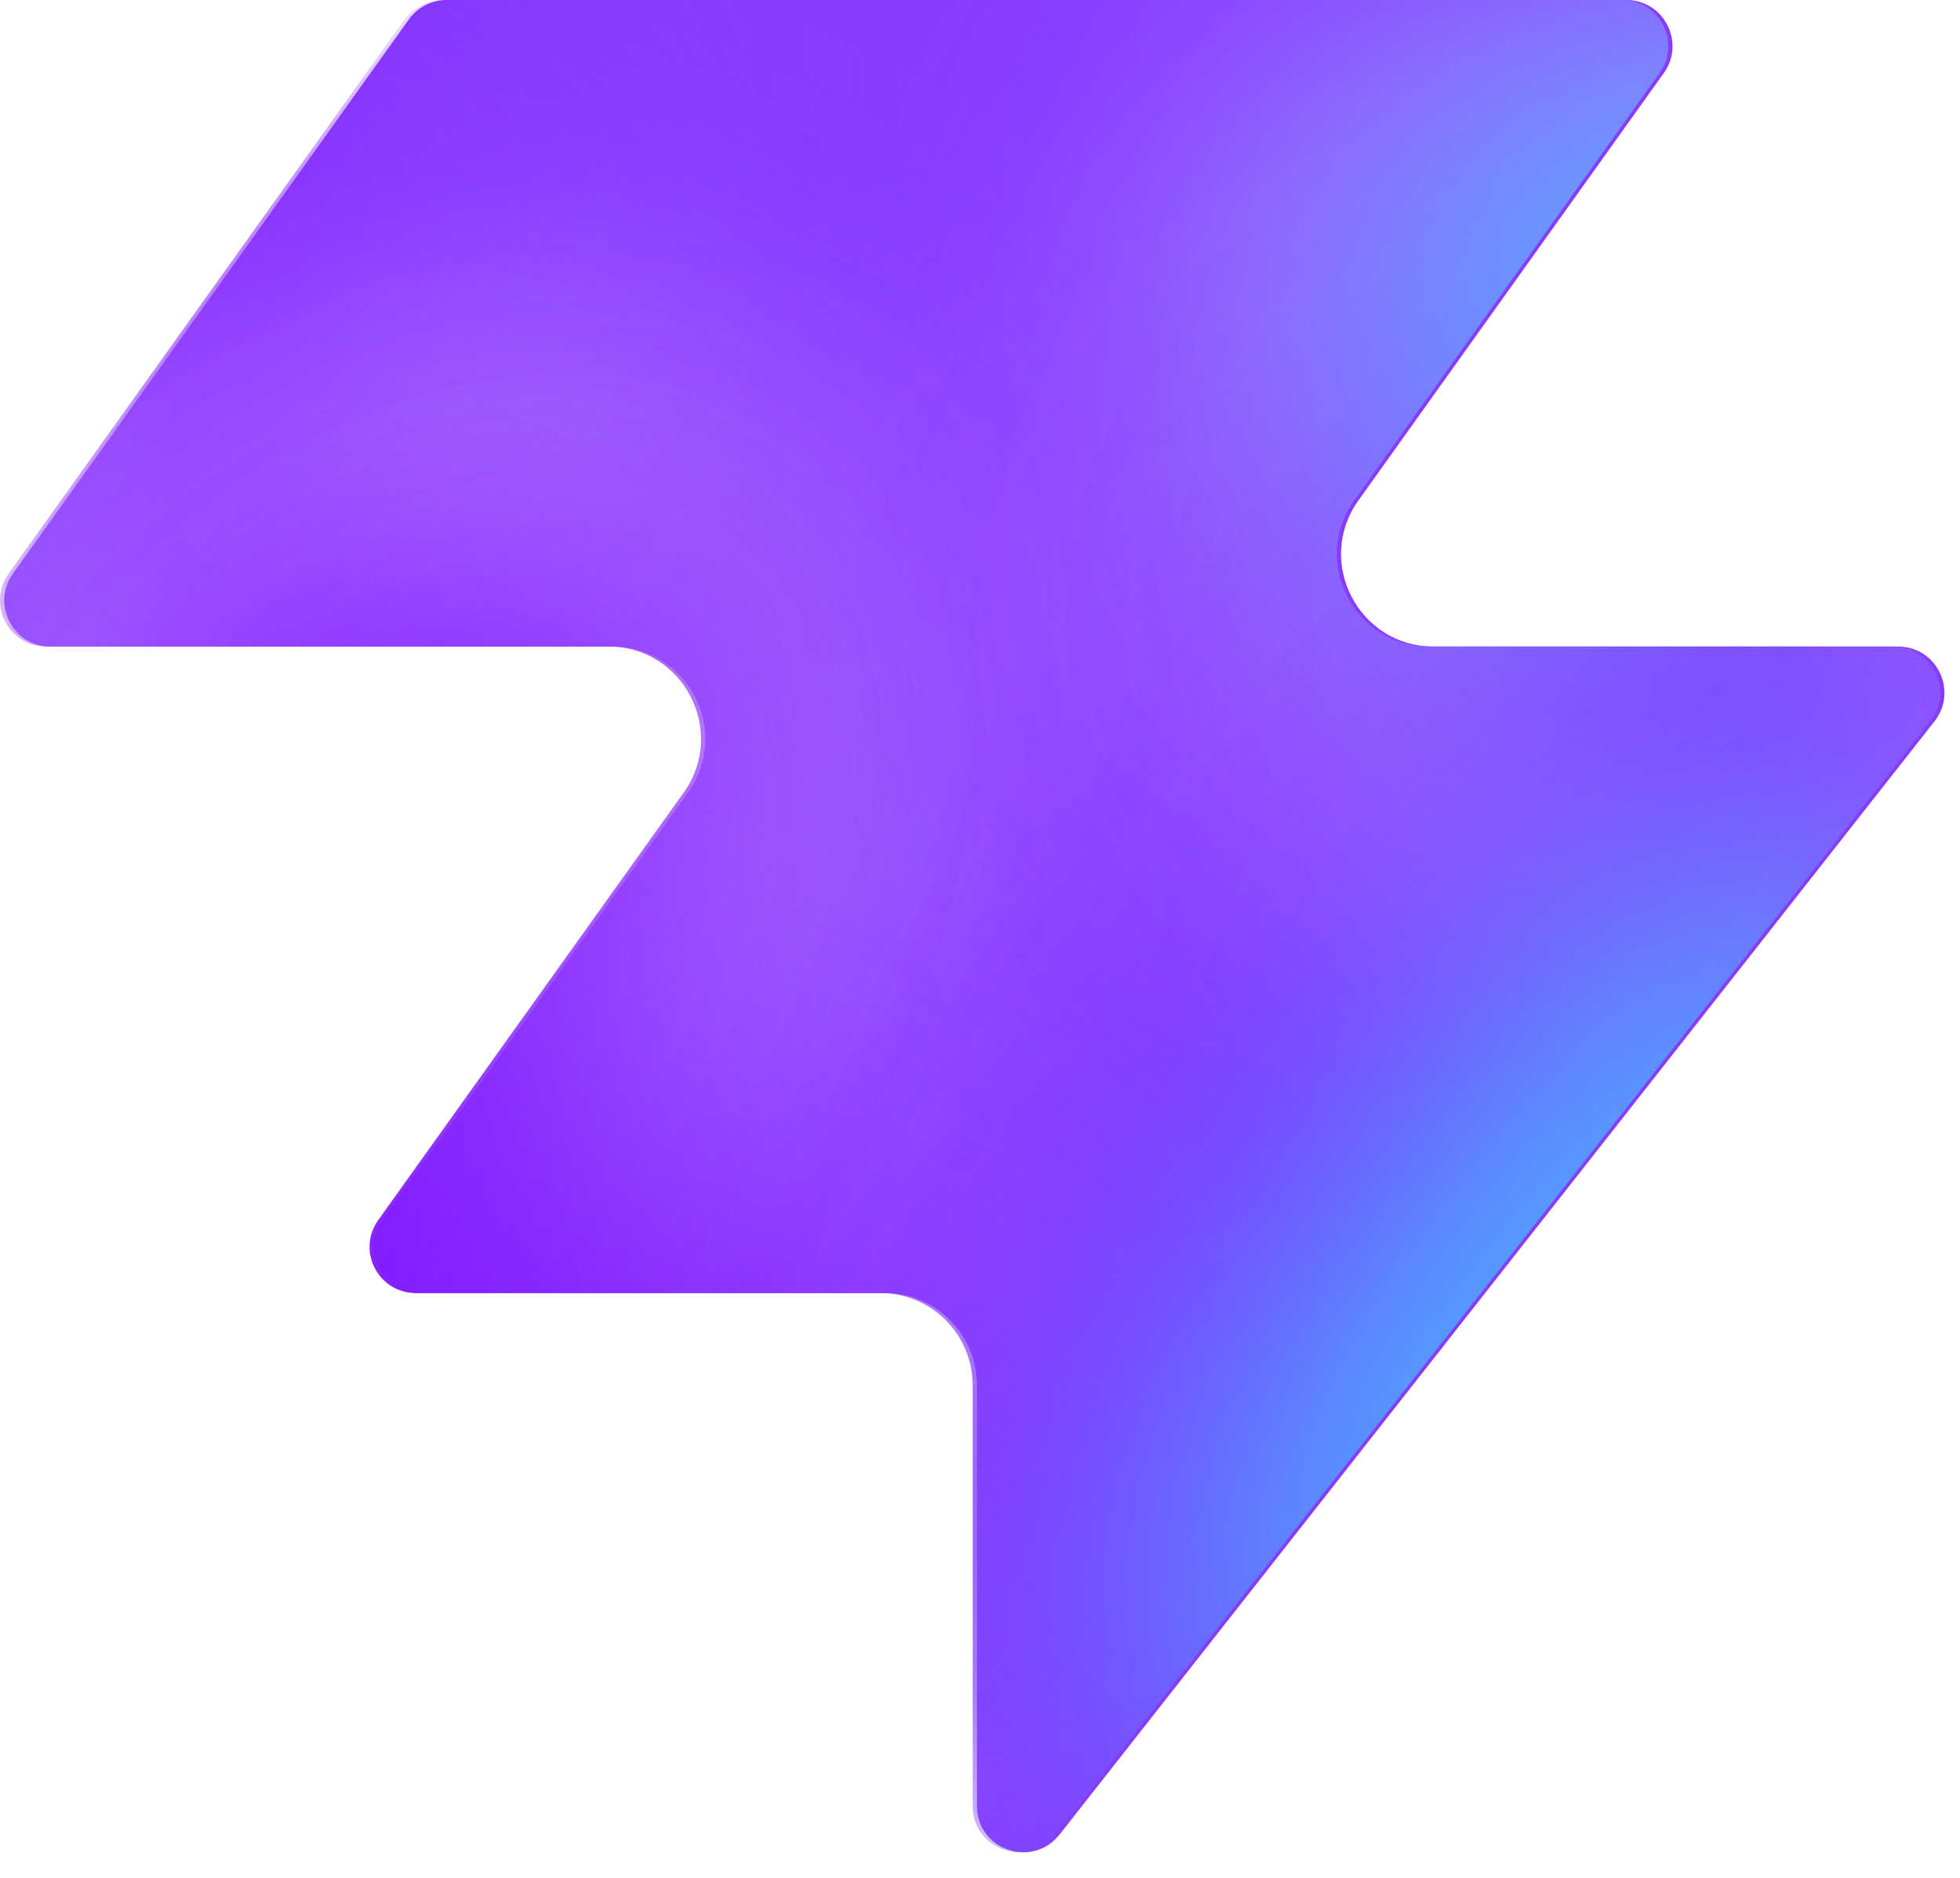
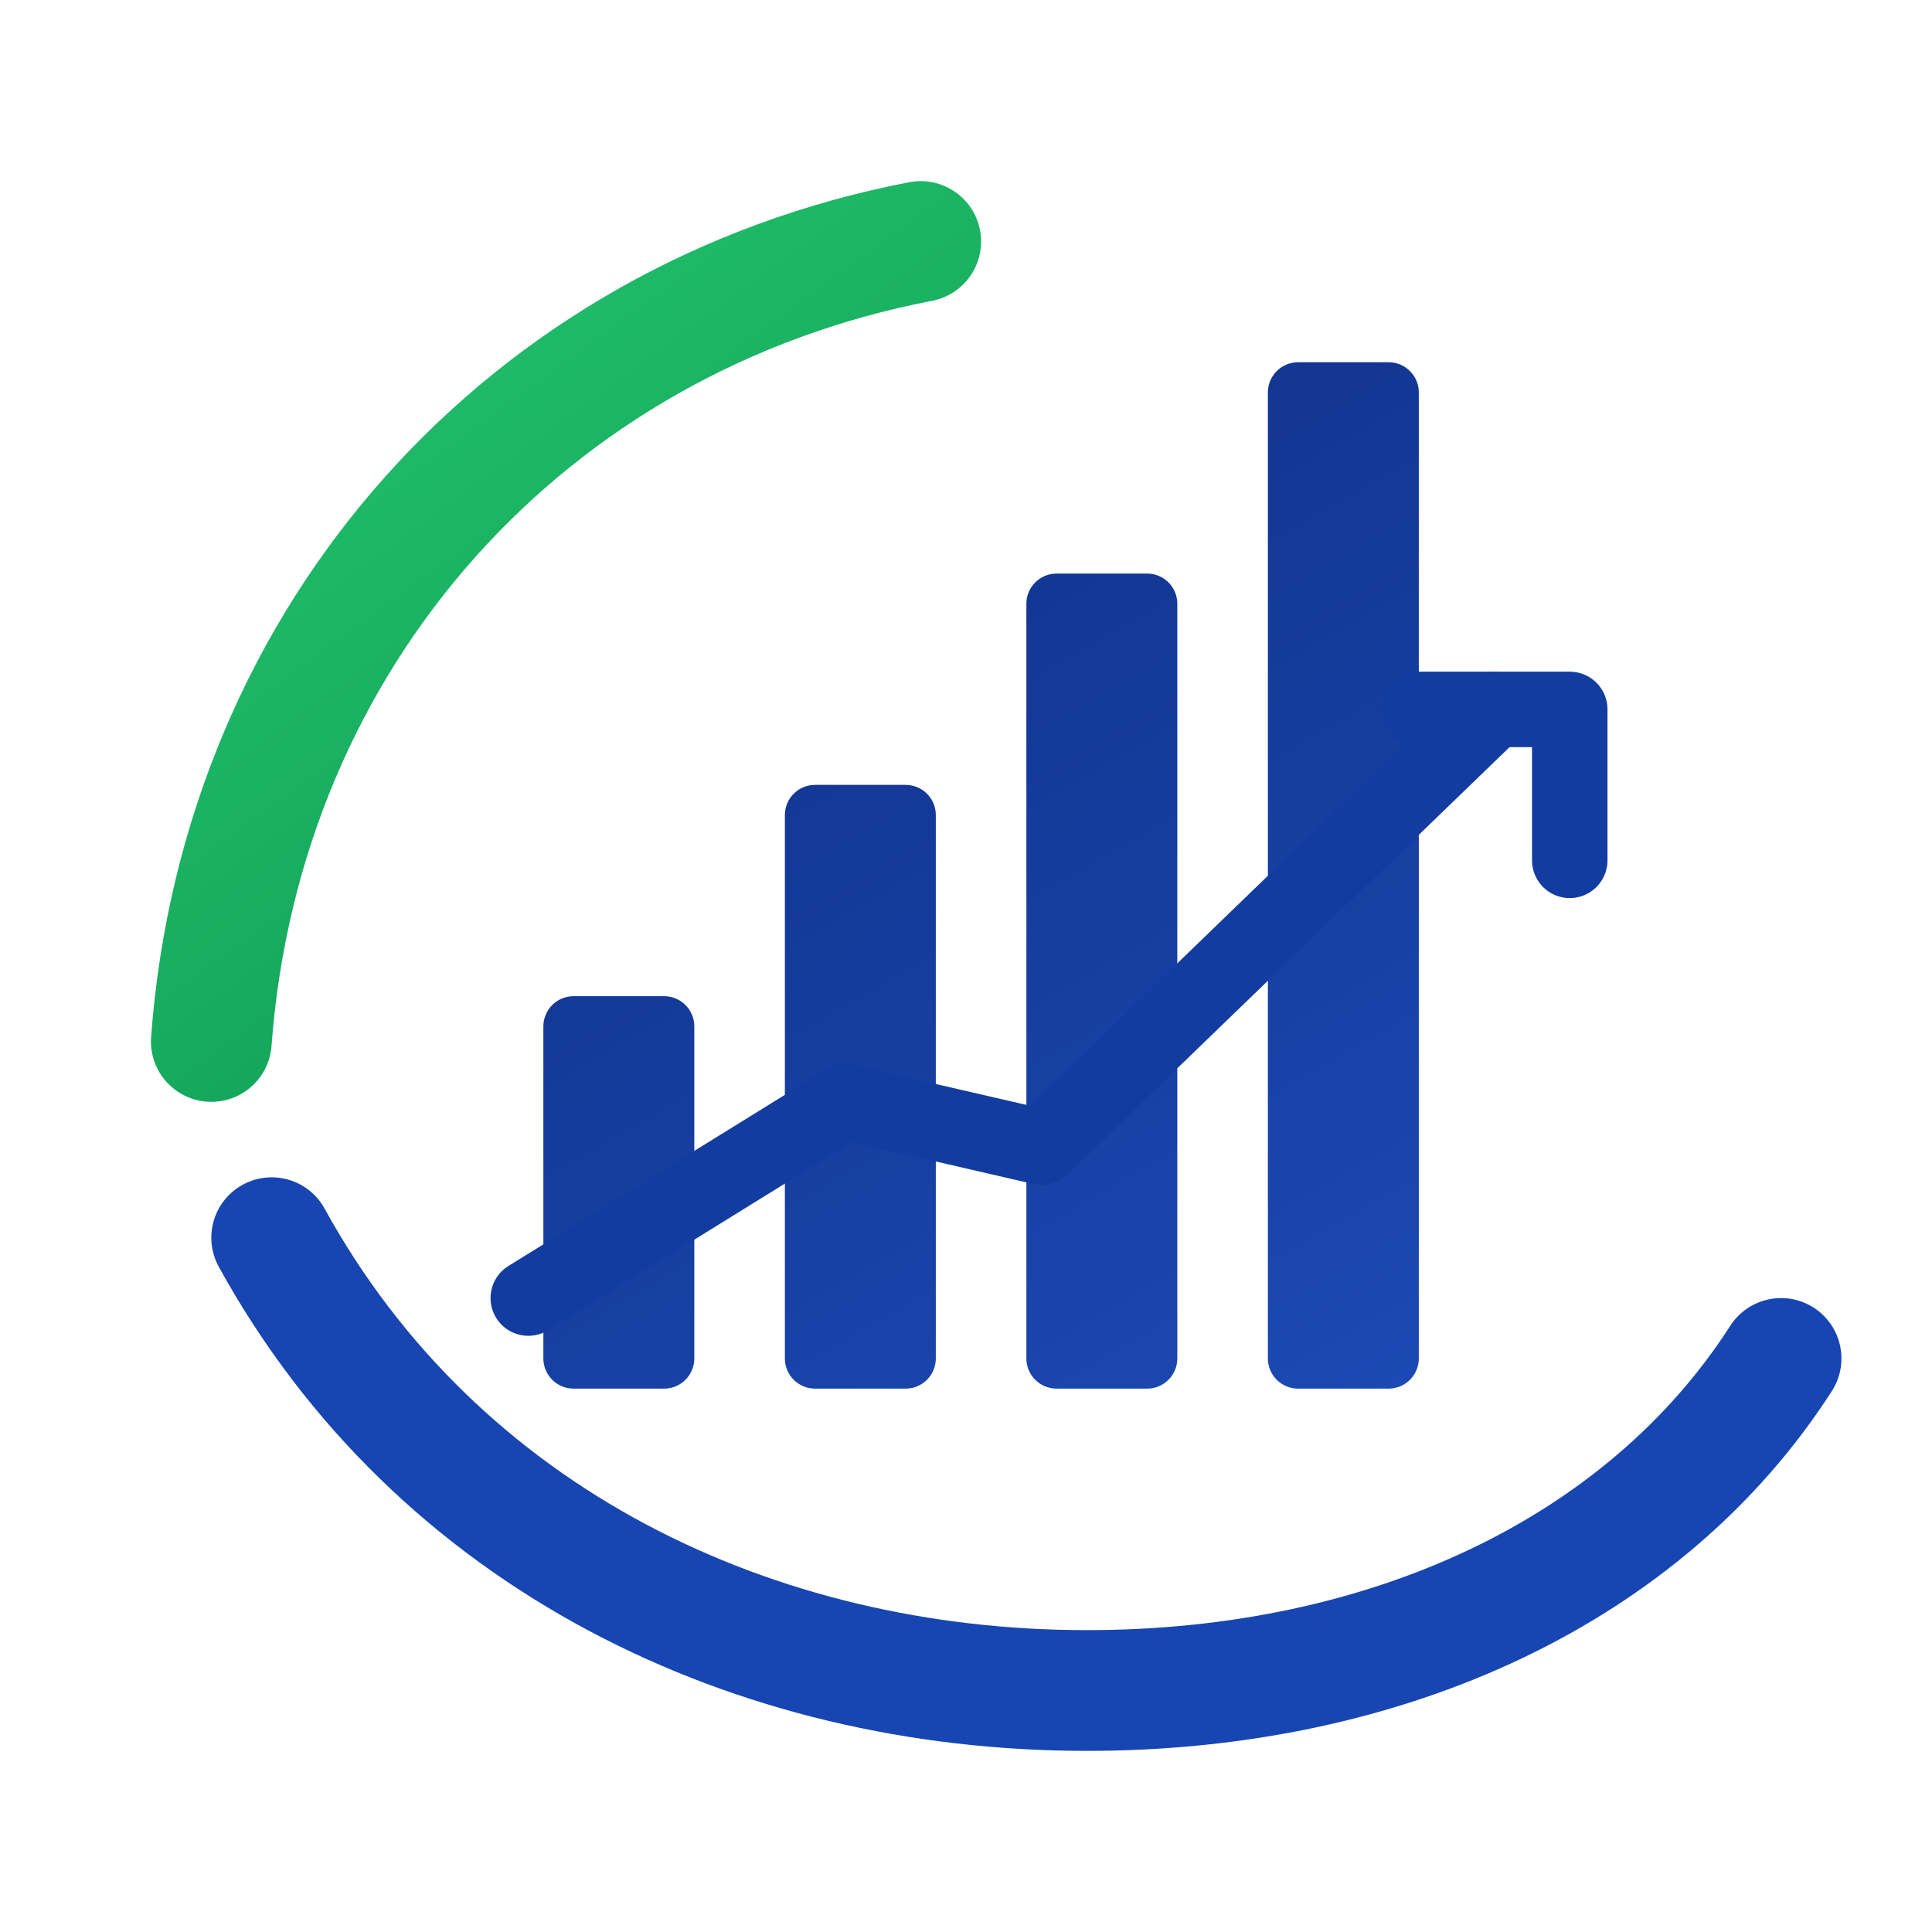
- <svg xmlns="http://www.w3.org/2000/svg" width="48" height="46" fill="none" viewBox="0 0 48 46">
-   <path fill="#863bff" d="M25.946 44.938c-.664.845-2.021.375-2.021-.698V33.937a2.26 2.26 0 0 0-2.262-2.262H10.287c-.92 0-1.456-1.04-.92-1.788l7.48-10.471c1.07-1.497 0-3.578-1.842-3.578H1.237c-.92 0-1.456-1.04-.92-1.788L10.013.474c.214-.297.556-.474.92-.474h28.894c.92 0 1.456 1.04.92 1.788l-7.48 10.471c-1.07 1.498 0 3.579 1.842 3.579h11.377c.943 0 1.473 1.088.89 1.83L25.947 44.94z" style="fill:#863bff;fill:color(display-p3 .525 .23 1);fill-opacity:1" />
-   <mask id="a" width="48" height="46" x="0" y="0" maskUnits="userSpaceOnUse" style="mask-type:alpha">
-     <path fill="#000" d="M25.842 44.938c-.664.844-2.021.375-2.021-.698V33.937a2.26 2.26 0 0 0-2.262-2.262H10.183c-.92 0-1.456-1.04-.92-1.788l7.48-10.471c1.07-1.498 0-3.579-1.842-3.579H1.133c-.92 0-1.456-1.04-.92-1.787L9.91.473c.214-.297.556-.474.92-.474h28.894c.92 0 1.456 1.04.92 1.788l-7.48 10.471c-1.07 1.498 0 3.578 1.842 3.578h11.377c.943 0 1.473 1.088.89 1.832L25.843 44.94z" style="fill:#000;fill-opacity:1" />
-   </mask>
-   <g mask="url(#a)">
-     <g filter="url(#b)">
-       <ellipse cx="5.508" cy="14.704" fill="#ede6ff" rx="5.508" ry="14.704" style="fill:#ede6ff;fill:color(display-p3 .927 .903 1);fill-opacity:1" transform="matrix(.00324 1 1 -.00324 -4.47 31.516)" />
-     </g>
-     <g filter="url(#c)">
-       <ellipse cx="10.399" cy="29.851" fill="#ede6ff" rx="10.399" ry="29.851" style="fill:#ede6ff;fill:color(display-p3 .927 .903 1);fill-opacity:1" transform="matrix(.00324 1 1 -.00324 -39.328 7.883)" />
-     </g>
-     <g filter="url(#d)">
-       <ellipse cx="5.508" cy="30.487" fill="#7e14ff" rx="5.508" ry="30.487" style="fill:#7e14ff;fill:color(display-p3 .492 .077 1);fill-opacity:1" transform="rotate(89.814 -25.913 -14.639)scale(1 -1)" />
-     </g>
-     <g filter="url(#e)">
-       <ellipse cx="5.508" cy="30.599" fill="#7e14ff" rx="5.508" ry="30.599" style="fill:#7e14ff;fill:color(display-p3 .492 .077 1);fill-opacity:1" transform="rotate(89.814 -32.644 -3.334)scale(1 -1)" />
-     </g>
-     <g filter="url(#f)">
-       <ellipse cx="5.508" cy="30.599" fill="#7e14ff" rx="5.508" ry="30.599" style="fill:#7e14ff;fill:color(display-p3 .492 .077 1);fill-opacity:1" transform="matrix(.00324 1 1 -.00324 -34.34 30.47)" />
-     </g>
-     <g filter="url(#g)">
-       <ellipse cx="14.072" cy="22.078" fill="#ede6ff" rx="14.072" ry="22.078" style="fill:#ede6ff;fill:color(display-p3 .927 .903 1);fill-opacity:1" transform="rotate(93.35 24.506 48.493)scale(-1 1)" />
-     </g>
-     <g filter="url(#h)">
-       <ellipse cx="3.47" cy="21.501" fill="#7e14ff" rx="3.47" ry="21.501" style="fill:#7e14ff;fill:color(display-p3 .492 .077 1);fill-opacity:1" transform="rotate(89.009 28.708 47.59)scale(-1 1)" />
-     </g>
-     <g filter="url(#i)">
-       <ellipse cx="3.47" cy="21.501" fill="#7e14ff" rx="3.47" ry="21.501" style="fill:#7e14ff;fill:color(display-p3 .492 .077 1);fill-opacity:1" transform="rotate(89.009 28.708 47.59)scale(-1 1)" />
-     </g>
-     <g filter="url(#j)">
-       <ellipse cx=".387" cy="8.972" fill="#7e14ff" rx="4.407" ry="29.108" style="fill:#7e14ff;fill:color(display-p3 .492 .077 1);fill-opacity:1" transform="rotate(39.51 .387 8.972)" />
-     </g>
-     <g filter="url(#k)">
-       <ellipse cx="47.523" cy="-6.092" fill="#7e14ff" rx="4.407" ry="29.108" style="fill:#7e14ff;fill:color(display-p3 .492 .077 1);fill-opacity:1" transform="rotate(37.892 47.523 -6.092)" />
-     </g>
-     <g filter="url(#l)">
-       <ellipse cx="41.412" cy="6.333" fill="#47bfff" rx="5.971" ry="9.665" style="fill:#47bfff;fill:color(display-p3 .28 .748 1);fill-opacity:1" transform="rotate(37.892 41.412 6.333)" />
-     </g>
-     <g filter="url(#m)">
-       <ellipse cx="-1.879" cy="38.332" fill="#7e14ff" rx="4.407" ry="29.108" style="fill:#7e14ff;fill:color(display-p3 .492 .077 1);fill-opacity:1" transform="rotate(37.892 -1.88 38.332)" />
-     </g>
-     <g filter="url(#n)">
-       <ellipse cx="-1.879" cy="38.332" fill="#7e14ff" rx="4.407" ry="29.108" style="fill:#7e14ff;fill:color(display-p3 .492 .077 1);fill-opacity:1" transform="rotate(37.892 -1.88 38.332)" />
-     </g>
-     <g filter="url(#o)">
-       <ellipse cx="35.651" cy="29.907" fill="#7e14ff" rx="4.407" ry="29.108" style="fill:#7e14ff;fill:color(display-p3 .492 .077 1);fill-opacity:1" transform="rotate(37.892 35.651 29.907)" />
-     </g>
-     <g filter="url(#p)">
-       <ellipse cx="38.418" cy="32.4" fill="#47bfff" rx="5.971" ry="15.297" style="fill:#47bfff;fill:color(display-p3 .28 .748 1);fill-opacity:1" transform="rotate(37.892 38.418 32.4)" />
-     </g>
-   </g>
+ <svg xmlns="http://www.w3.org/2000/svg" width="128" height="128" viewBox="0 0 128 128" fill="none">
  <defs>
-     <filter id="b" width="60.045" height="41.654" x="-19.77" y="16.149" color-interpolation-filters="sRGB" filterUnits="userSpaceOnUse">
-       <feFlood flood-opacity="0" result="BackgroundImageFix" />
-       <feBlend in="SourceGraphic" in2="BackgroundImageFix" result="shape" />
-       <feGaussianBlur result="effect1_foregroundBlur_2002_17158" stdDeviation="7.659" />
-     </filter>
-     <filter id="c" width="90.34" height="51.437" x="-54.613" y="-7.533" color-interpolation-filters="sRGB" filterUnits="userSpaceOnUse">
-       <feFlood flood-opacity="0" result="BackgroundImageFix" />
-       <feBlend in="SourceGraphic" in2="BackgroundImageFix" result="shape" />
-       <feGaussianBlur result="effect1_foregroundBlur_2002_17158" stdDeviation="7.659" />
-     </filter>
-     <filter id="d" width="79.355" height="29.4" x="-49.64" y="2.03" color-interpolation-filters="sRGB" filterUnits="userSpaceOnUse">
-       <feFlood flood-opacity="0" result="BackgroundImageFix" />
-       <feBlend in="SourceGraphic" in2="BackgroundImageFix" result="shape" />
-       <feGaussianBlur result="effect1_foregroundBlur_2002_17158" stdDeviation="4.596" />
-     </filter>
-     <filter id="e" width="79.579" height="29.4" x="-45.045" y="20.029" color-interpolation-filters="sRGB" filterUnits="userSpaceOnUse">
-       <feFlood flood-opacity="0" result="BackgroundImageFix" />
-       <feBlend in="SourceGraphic" in2="BackgroundImageFix" result="shape" />
-       <feGaussianBlur result="effect1_foregroundBlur_2002_17158" stdDeviation="4.596" />
-     </filter>
-     <filter id="f" width="79.579" height="29.4" x="-43.513" y="21.178" color-interpolation-filters="sRGB" filterUnits="userSpaceOnUse">
-       <feFlood flood-opacity="0" result="BackgroundImageFix" />
-       <feBlend in="SourceGraphic" in2="BackgroundImageFix" result="shape" />
-       <feGaussianBlur result="effect1_foregroundBlur_2002_17158" stdDeviation="4.596" />
-     </filter>
-     <filter id="g" width="74.749" height="58.852" x="15.756" y="-17.901" color-interpolation-filters="sRGB" filterUnits="userSpaceOnUse">
-       <feFlood flood-opacity="0" result="BackgroundImageFix" />
-       <feBlend in="SourceGraphic" in2="BackgroundImageFix" result="shape" />
-       <feGaussianBlur result="effect1_foregroundBlur_2002_17158" stdDeviation="7.659" />
-     </filter>
-     <filter id="h" width="61.377" height="25.362" x="23.548" y="2.284" color-interpolation-filters="sRGB" filterUnits="userSpaceOnUse">
-       <feFlood flood-opacity="0" result="BackgroundImageFix" />
-       <feBlend in="SourceGraphic" in2="BackgroundImageFix" result="shape" />
-       <feGaussianBlur result="effect1_foregroundBlur_2002_17158" stdDeviation="4.596" />
-     </filter>
-     <filter id="i" width="61.377" height="25.362" x="23.548" y="2.284" color-interpolation-filters="sRGB" filterUnits="userSpaceOnUse">
-       <feFlood flood-opacity="0" result="BackgroundImageFix" />
-       <feBlend in="SourceGraphic" in2="BackgroundImageFix" result="shape" />
-       <feGaussianBlur result="effect1_foregroundBlur_2002_17158" stdDeviation="4.596" />
-     </filter>
-     <filter id="j" width="56.045" height="63.649" x="-27.636" y="-22.853" color-interpolation-filters="sRGB" filterUnits="userSpaceOnUse">
-       <feFlood flood-opacity="0" result="BackgroundImageFix" />
-       <feBlend in="SourceGraphic" in2="BackgroundImageFix" result="shape" />
-       <feGaussianBlur result="effect1_foregroundBlur_2002_17158" stdDeviation="4.596" />
-     </filter>
-     <filter id="k" width="54.814" height="64.646" x="20.116" y="-38.415" color-interpolation-filters="sRGB" filterUnits="userSpaceOnUse">
-       <feFlood flood-opacity="0" result="BackgroundImageFix" />
-       <feBlend in="SourceGraphic" in2="BackgroundImageFix" result="shape" />
-       <feGaussianBlur result="effect1_foregroundBlur_2002_17158" stdDeviation="4.596" />
-     </filter>
-     <filter id="l" width="33.541" height="35.313" x="24.641" y="-11.323" color-interpolation-filters="sRGB" filterUnits="userSpaceOnUse">
-       <feFlood flood-opacity="0" result="BackgroundImageFix" />
-       <feBlend in="SourceGraphic" in2="BackgroundImageFix" result="shape" />
-       <feGaussianBlur result="effect1_foregroundBlur_2002_17158" stdDeviation="4.596" />
-     </filter>
-     <filter id="m" width="54.814" height="64.646" x="-29.286" y="6.009" color-interpolation-filters="sRGB" filterUnits="userSpaceOnUse">
-       <feFlood flood-opacity="0" result="BackgroundImageFix" />
-       <feBlend in="SourceGraphic" in2="BackgroundImageFix" result="shape" />
-       <feGaussianBlur result="effect1_foregroundBlur_2002_17158" stdDeviation="4.596" />
-     </filter>
-     <filter id="n" width="54.814" height="64.646" x="-29.286" y="6.009" color-interpolation-filters="sRGB" filterUnits="userSpaceOnUse">
-       <feFlood flood-opacity="0" result="BackgroundImageFix" />
-       <feBlend in="SourceGraphic" in2="BackgroundImageFix" result="shape" />
-       <feGaussianBlur result="effect1_foregroundBlur_2002_17158" stdDeviation="4.596" />
-     </filter>
-     <filter id="o" width="54.814" height="64.646" x="8.244" y="-2.416" color-interpolation-filters="sRGB" filterUnits="userSpaceOnUse">
-       <feFlood flood-opacity="0" result="BackgroundImageFix" />
-       <feBlend in="SourceGraphic" in2="BackgroundImageFix" result="shape" />
-       <feGaussianBlur result="effect1_foregroundBlur_2002_17158" stdDeviation="4.596" />
-     </filter>
-     <filter id="p" width="39.409" height="43.623" x="18.713" y="10.588" color-interpolation-filters="sRGB" filterUnits="userSpaceOnUse">
-       <feFlood flood-opacity="0" result="BackgroundImageFix" />
-       <feBlend in="SourceGraphic" in2="BackgroundImageFix" result="shape" />
-       <feGaussianBlur result="effect1_foregroundBlur_2002_17158" stdDeviation="4.596" />
-     </filter>
+     <linearGradient id="blueBars" x1="44" y1="24" x2="90" y2="104" gradientUnits="userSpaceOnUse">
+       <stop stop-color="#0F2F86" />
+       <stop offset="1" stop-color="#1D4CB8" />
+     </linearGradient>
+     <linearGradient id="greenArc" x1="12" y1="18" x2="50" y2="70" gradientUnits="userSpaceOnUse">
+       <stop stop-color="#24C56E" />
+       <stop offset="1" stop-color="#0F9C56" />
+     </linearGradient>
  </defs>
+   <path d="M14 69C16 42 35 21 61 16" stroke="url(#greenArc)" stroke-width="8" stroke-linecap="round" />
+   <path d="M18 82C29 102 50 112 72 112C92 112 109 104 118 90" stroke="#1746B2" stroke-width="8" stroke-linecap="round" />
+   <rect x="36" y="66" width="10" height="26" rx="2" fill="url(#blueBars)" />
+   <rect x="52" y="52" width="10" height="40" rx="2" fill="url(#blueBars)" />
+   <rect x="68" y="38" width="10" height="54" rx="2" fill="url(#blueBars)" />
+   <rect x="84" y="24" width="10" height="68" rx="2" fill="url(#blueBars)" />
+   <path d="M35 86L56 73L69 76L99 47" stroke="#123C9F" stroke-width="5" stroke-linecap="round" stroke-linejoin="round" />
+   <path d="M94 47H104V57" stroke="#123C9F" stroke-width="5" stroke-linecap="round" stroke-linejoin="round" />
</svg>
